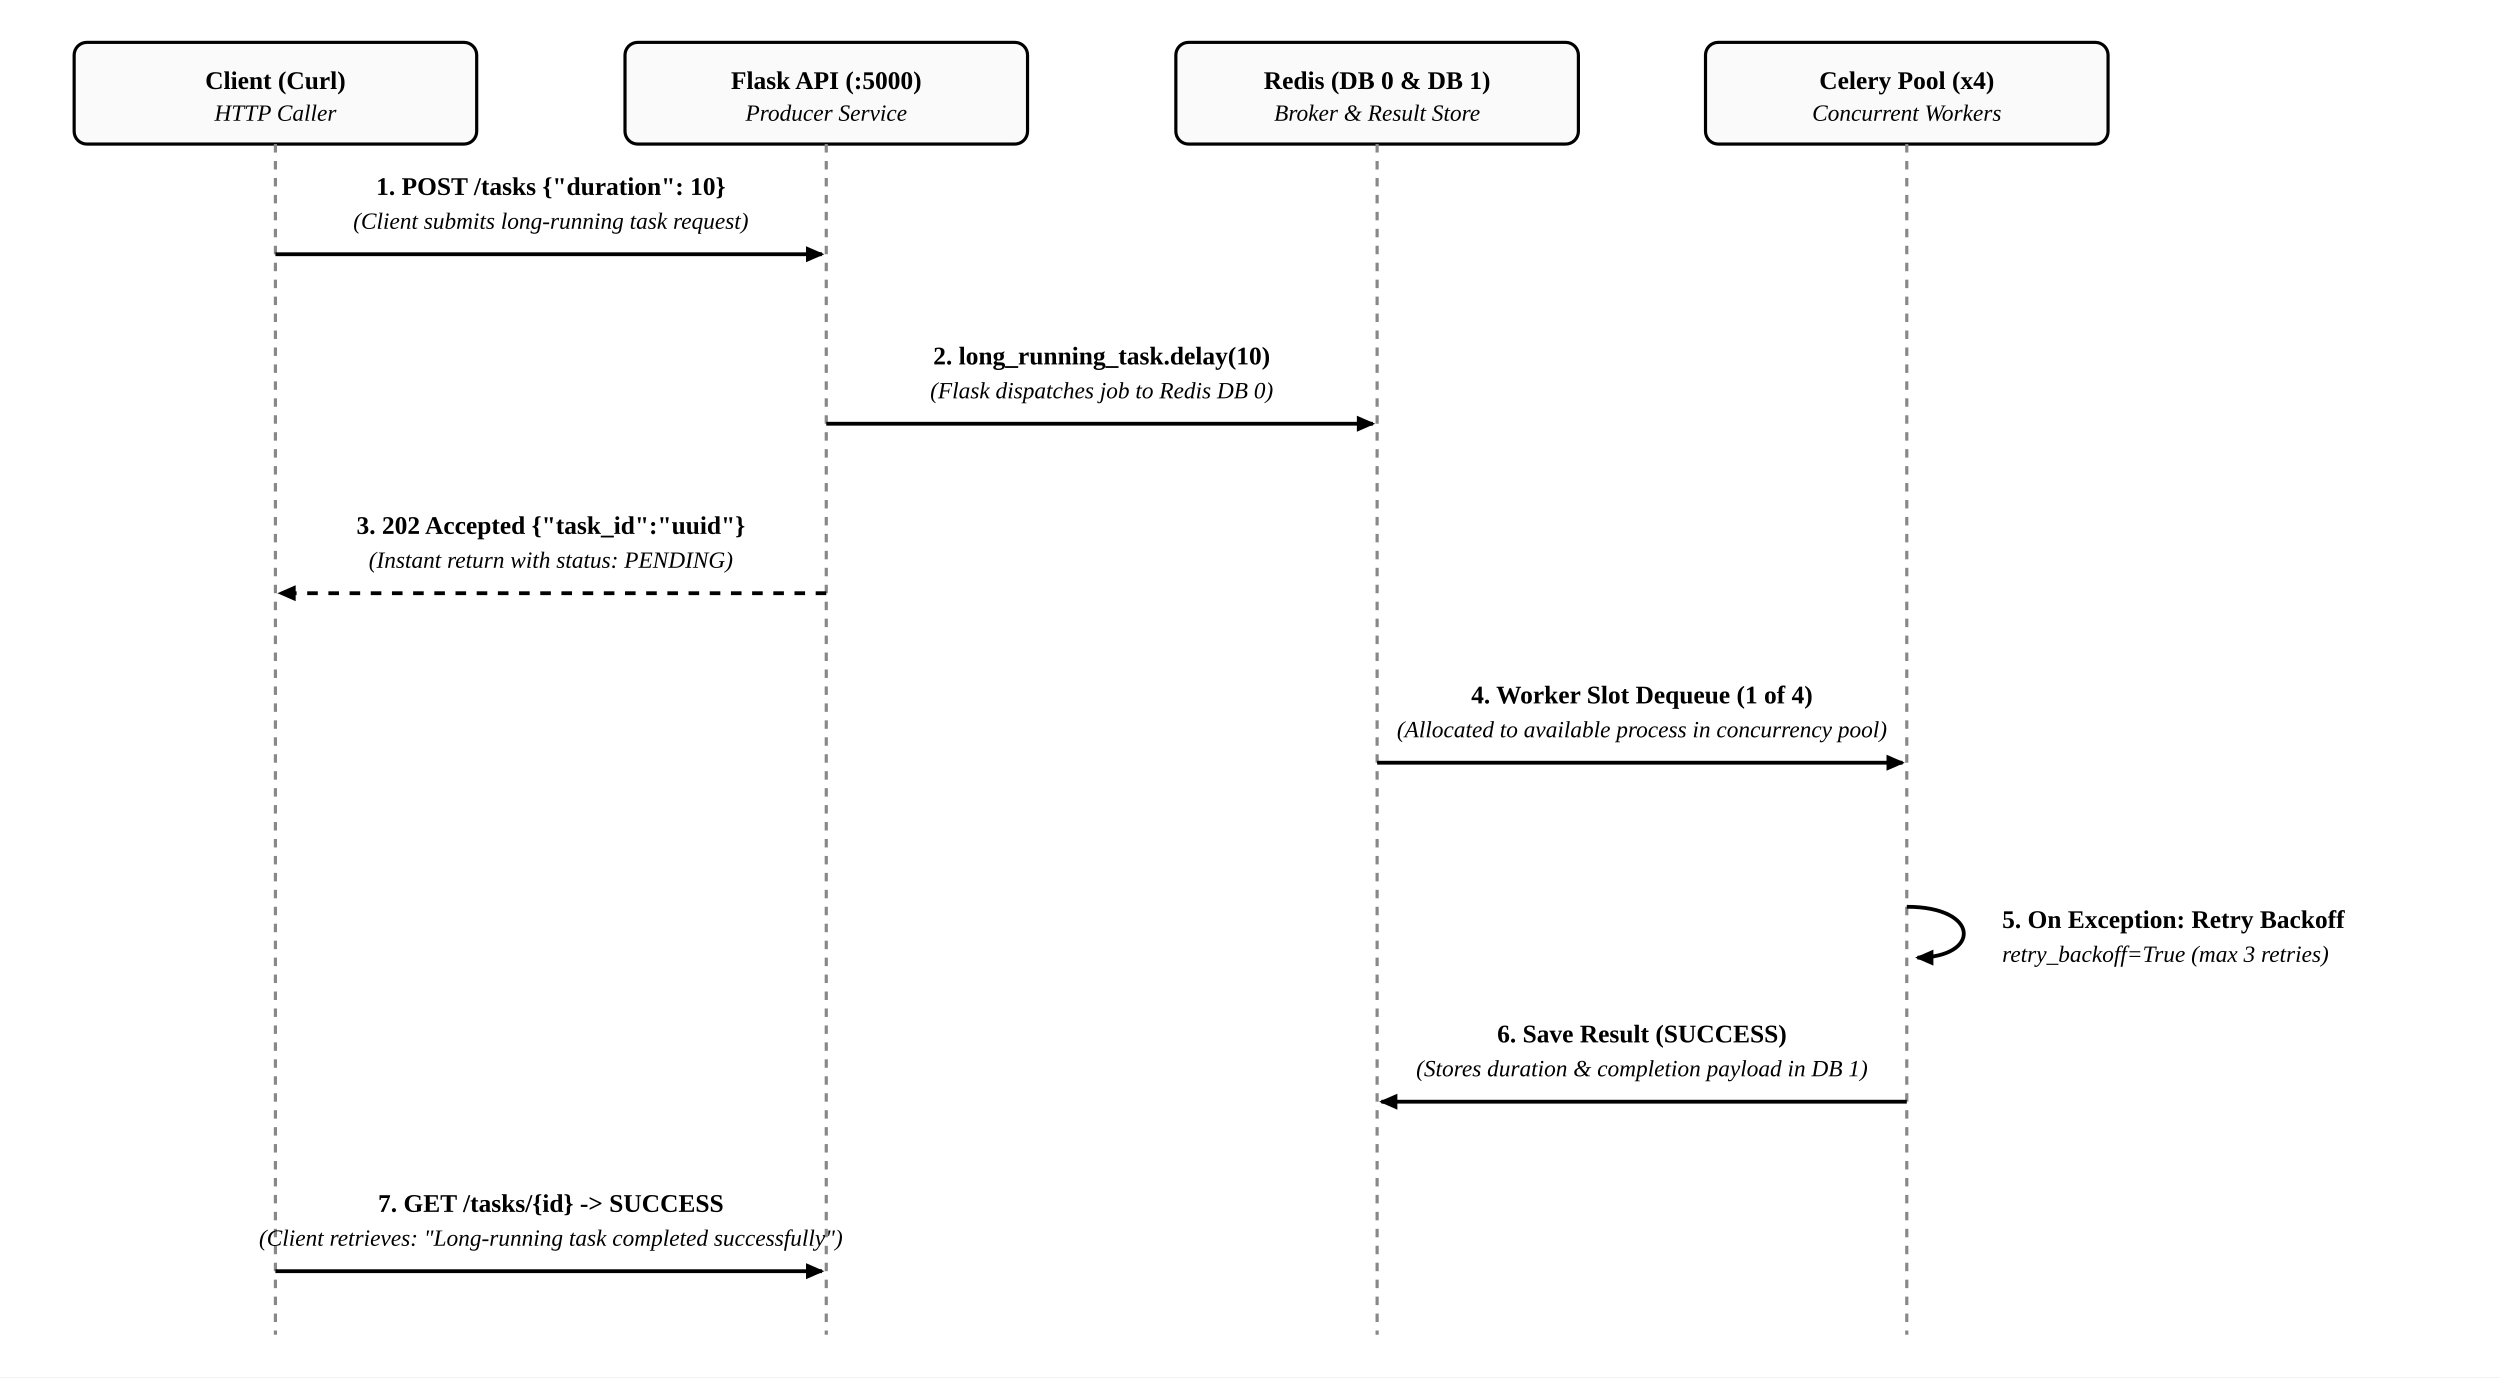
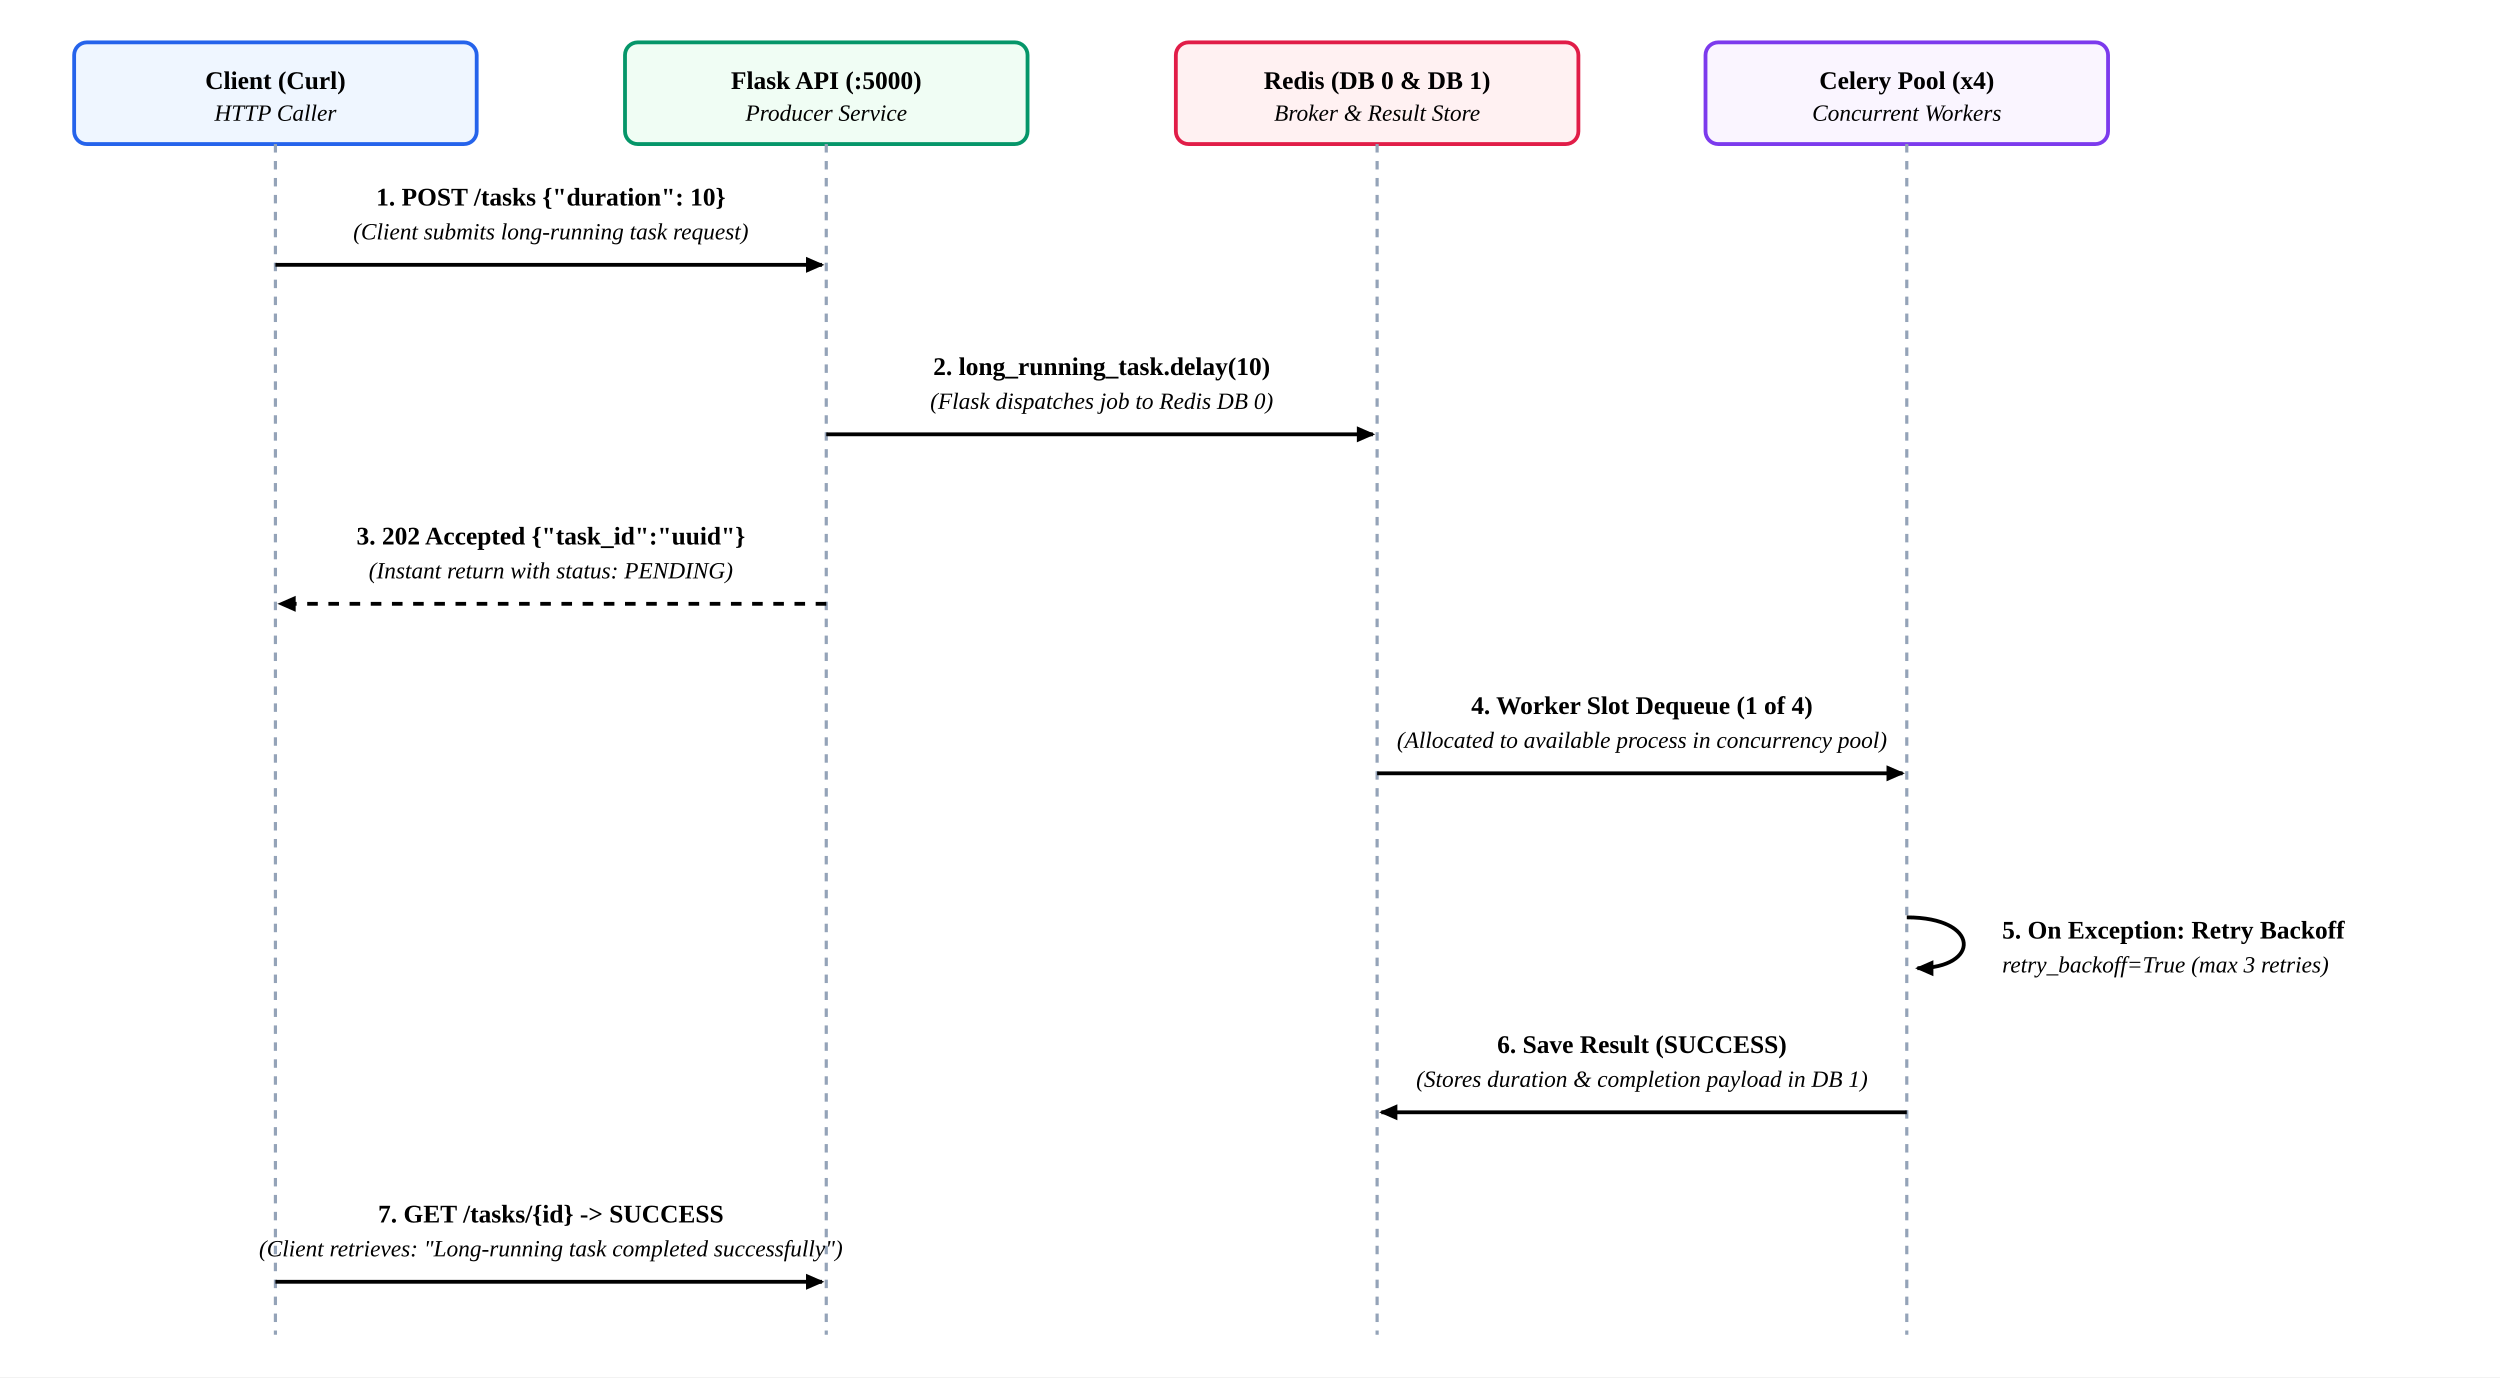
<svg xmlns="http://www.w3.org/2000/svg" viewBox="0 0 1180 650" width="1180" height="650">
  <defs>
    <style>
      text {
        font-family: "Times New Roman", Times, "Liberation Serif", serif;
        fill: #000000;
      }
      .title-text {
        font-size: 15px;
        font-weight: bold;
        fill: #000000;
      }
      .subtitle-text {
        font-size: 11px;
        font-style: italic;
        fill: #000000;
      }
      .section-heading {
        font-size: 12px;
        font-weight: bold;
        fill: #000000;
      }
      .code-font {
        font-family: "Times New Roman", Times, "Liberation Serif", serif;
        font-size: 11px;
        fill: #000000;
      }
      .body-text {
        font-size: 11px;
        fill: #000000;
      }
      .arrow-label {
        font-size: 11px;
        font-weight: bold;
        fill: #000000;
      }
      .arrow-sub {
        font-size: 10px;
        font-style: italic;
        fill: #000000;
      }
      .flow-step-title {
        font-size: 12px;
        font-weight: bold;
        fill: #000000;
      }
      .flow-step-sub {
        font-size: 11px;
        font-style: italic;
        fill: #000000;
      }
    </style>
    <marker id="arr-black" viewBox="0 0 10 10" refX="7" refY="5" markerWidth="6" markerHeight="6" orient="auto-start-reverse">
      <path d="M 0 1.5 L 8 5 L 0 8.5 z" fill="#000000" />
    </marker>
  </defs>
  <rect width="100%" height="100%" fill="#ffffff" />
-   <rect x="35" y="20" width="190" height="48" rx="6" fill="#fafafa" stroke="#000000" stroke-width="1.5" />
+   <rect x="35" y="20" width="190" height="48" rx="6" fill="#eff6ff" stroke="#2563eb" stroke-width="1.8" />
  <text x="130" y="42" text-anchor="middle" class="section-heading">Client (Curl)</text>
  <text x="130" y="57" text-anchor="middle" class="subtitle-text">HTTP Caller</text>
-   <line x1="130" y1="68" x2="130" y2="630" stroke="#888888" stroke-width="1.5" stroke-dasharray="4,4" />
-   <rect x="295" y="20" width="190" height="48" rx="6" fill="#fafafa" stroke="#000000" stroke-width="1.5" />
+   <line x1="130" y1="68" x2="130" y2="630" stroke="#94a3b8" stroke-width="1.5" stroke-dasharray="4,4" />
+   <rect x="295" y="20" width="190" height="48" rx="6" fill="#f0fdf4" stroke="#059669" stroke-width="1.8" />
  <text x="390" y="42" text-anchor="middle" class="section-heading">Flask API (:5000)</text>
  <text x="390" y="57" text-anchor="middle" class="subtitle-text">Producer Service</text>
-   <line x1="390" y1="68" x2="390" y2="630" stroke="#888888" stroke-width="1.5" stroke-dasharray="4,4" />
-   <rect x="555" y="20" width="190" height="48" rx="6" fill="#fafafa" stroke="#000000" stroke-width="1.5" />
+   <line x1="390" y1="68" x2="390" y2="630" stroke="#94a3b8" stroke-width="1.5" stroke-dasharray="4,4" />
+   <rect x="555" y="20" width="190" height="48" rx="6" fill="#fff1f2" stroke="#e11d48" stroke-width="1.8" />
  <text x="650" y="42" text-anchor="middle" class="section-heading">Redis (DB 0 &amp; DB 1)</text>
  <text x="650" y="57" text-anchor="middle" class="subtitle-text">Broker &amp; Result Store</text>
-   <line x1="650" y1="68" x2="650" y2="630" stroke="#888888" stroke-width="1.5" stroke-dasharray="4,4" />
-   <rect x="805" y="20" width="190" height="48" rx="6" fill="#fafafa" stroke="#000000" stroke-width="1.5" />
+   <line x1="650" y1="68" x2="650" y2="630" stroke="#94a3b8" stroke-width="1.5" stroke-dasharray="4,4" />
+   <rect x="805" y="20" width="190" height="48" rx="6" fill="#faf5ff" stroke="#7c3aed" stroke-width="1.8" />
  <text x="900" y="42" text-anchor="middle" class="section-heading">Celery Pool (x4)</text>
  <text x="900" y="57" text-anchor="middle" class="subtitle-text">Concurrent Workers</text>
-   <line x1="900" y1="68" x2="900" y2="630" stroke="#888888" stroke-width="1.5" stroke-dasharray="4,4" />
-   <line x1="130" y1="120" x2="388" y2="120" stroke="#000000" stroke-width="1.8" marker-end="url(#arr-black)" />
-   <text x="260" y="92" text-anchor="middle" class="flow-step-title">1. POST /tasks {"duration": 10}</text>
-   <text x="260" y="108" text-anchor="middle" class="flow-step-sub">(Client submits long-running task request)</text>
-   <line x1="390" y1="200" x2="648" y2="200" stroke="#000000" stroke-width="1.8" marker-end="url(#arr-black)" />
-   <text x="520" y="172" text-anchor="middle" class="flow-step-title">2. long_running_task.delay(10)</text>
-   <text x="520" y="188" text-anchor="middle" class="flow-step-sub">(Flask dispatches job to Redis DB 0)</text>
-   <line x1="390" y1="280" x2="132" y2="280" stroke="#000000" stroke-width="1.8" stroke-dasharray="5,5" marker-end="url(#arr-black)" />
-   <text x="260" y="252" text-anchor="middle" class="flow-step-title">3. 202 Accepted {"task_id":"uuid"}</text>
-   <text x="260" y="268" text-anchor="middle" class="flow-step-sub">(Instant return with status: PENDING)</text>
-   <line x1="650" y1="360" x2="898" y2="360" stroke="#000000" stroke-width="1.8" marker-end="url(#arr-black)" />
-   <text x="775" y="332" text-anchor="middle" class="flow-step-title">4. Worker Slot Dequeue (1 of 4)</text>
-   <text x="775" y="348" text-anchor="middle" class="flow-step-sub">(Allocated to available process in concurrency pool)</text>
-   <path d="M 900 428 C 935 428, 935 452, 905 452" fill="none" stroke="#000000" stroke-width="1.8" marker-end="url(#arr-black)" />
-   <text x="945" y="438" text-anchor="start" class="flow-step-title">5. On Exception: Retry Backoff</text>
-   <text x="945" y="454" text-anchor="start" class="flow-step-sub">retry_backoff=True (max 3 retries)</text>
-   <line x1="900" y1="520" x2="652" y2="520" stroke="#000000" stroke-width="1.8" marker-end="url(#arr-black)" />
-   <text x="775" y="492" text-anchor="middle" class="flow-step-title">6. Save Result (SUCCESS)</text>
-   <text x="775" y="508" text-anchor="middle" class="flow-step-sub">(Stores duration &amp; completion payload in DB 1)</text>
-   <line x1="130" y1="600" x2="388" y2="600" stroke="#000000" stroke-width="1.8" marker-end="url(#arr-black)" />
-   <text x="260" y="572" text-anchor="middle" class="flow-step-title">7. GET /tasks/{id} -&gt; SUCCESS</text>
-   <text x="260" y="588" text-anchor="middle" class="flow-step-sub">(Client retrieves: "Long-running task completed successfully")</text>
+   <line x1="900" y1="68" x2="900" y2="630" stroke="#94a3b8" stroke-width="1.5" stroke-dasharray="4,4" />
+   <line x1="130" y1="125" x2="388" y2="125" stroke="#000000" stroke-width="1.8" marker-end="url(#arr-black)" />
+   <text x="260" y="97" text-anchor="middle" class="flow-step-title">1. POST /tasks {"duration": 10}</text>
+   <text x="260" y="113" text-anchor="middle" class="flow-step-sub">(Client submits long-running task request)</text>
+   <line x1="390" y1="205" x2="648" y2="205" stroke="#000000" stroke-width="1.8" marker-end="url(#arr-black)" />
+   <text x="520" y="177" text-anchor="middle" class="flow-step-title">2. long_running_task.delay(10)</text>
+   <text x="520" y="193" text-anchor="middle" class="flow-step-sub">(Flask dispatches job to Redis DB 0)</text>
+   <line x1="390" y1="285" x2="132" y2="285" stroke="#000000" stroke-width="1.8" stroke-dasharray="5,5" marker-end="url(#arr-black)" />
+   <text x="260" y="257" text-anchor="middle" class="flow-step-title">3. 202 Accepted {"task_id":"uuid"}</text>
+   <text x="260" y="273" text-anchor="middle" class="flow-step-sub">(Instant return with status: PENDING)</text>
+   <line x1="650" y1="365" x2="898" y2="365" stroke="#000000" stroke-width="1.8" marker-end="url(#arr-black)" />
+   <text x="775" y="337" text-anchor="middle" class="flow-step-title">4. Worker Slot Dequeue (1 of 4)</text>
+   <text x="775" y="353" text-anchor="middle" class="flow-step-sub">(Allocated to available process in concurrency pool)</text>
+   <path d="M 900 433 C 935 433, 935 457, 905 457" fill="none" stroke="#000000" stroke-width="1.8" marker-end="url(#arr-black)" />
+   <text x="945" y="443" text-anchor="start" class="flow-step-title">5. On Exception: Retry Backoff</text>
+   <text x="945" y="459" text-anchor="start" class="flow-step-sub">retry_backoff=True (max 3 retries)</text>
+   <line x1="900" y1="525" x2="652" y2="525" stroke="#000000" stroke-width="1.8" marker-end="url(#arr-black)" />
+   <text x="775" y="497" text-anchor="middle" class="flow-step-title">6. Save Result (SUCCESS)</text>
+   <text x="775" y="513" text-anchor="middle" class="flow-step-sub">(Stores duration &amp; completion payload in DB 1)</text>
+   <line x1="130" y1="605" x2="388" y2="605" stroke="#000000" stroke-width="1.8" marker-end="url(#arr-black)" />
+   <text x="260" y="577" text-anchor="middle" class="flow-step-title">7. GET /tasks/{id} -&gt; SUCCESS</text>
+   <text x="260" y="593" text-anchor="middle" class="flow-step-sub">(Client retrieves: "Long-running task completed successfully")</text>
</svg>
